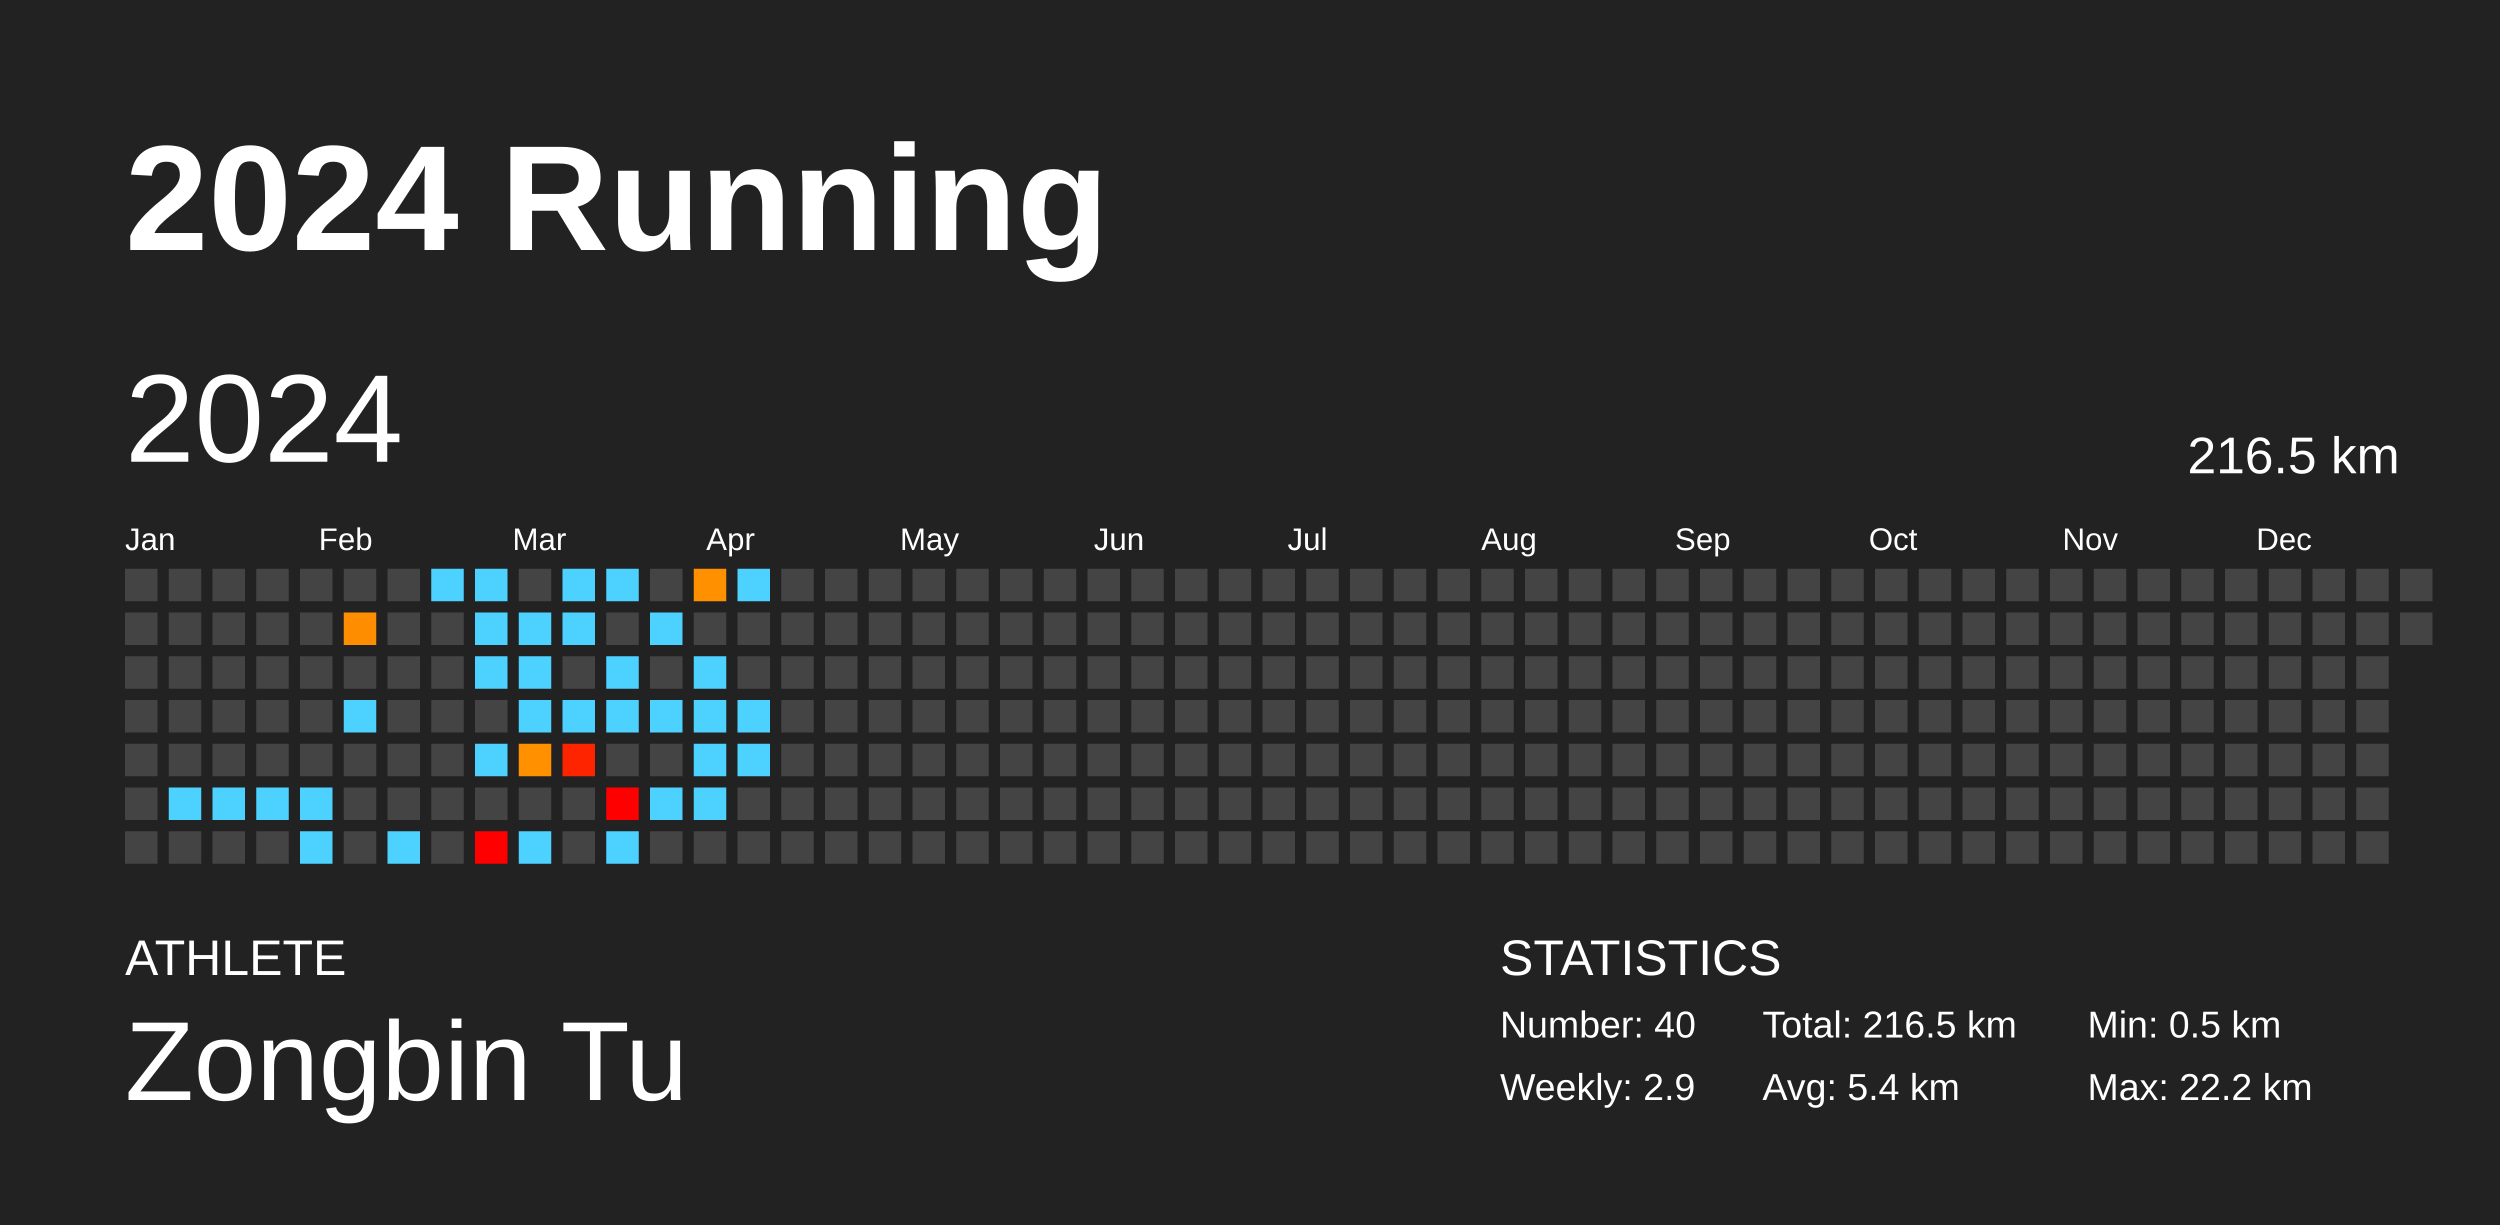
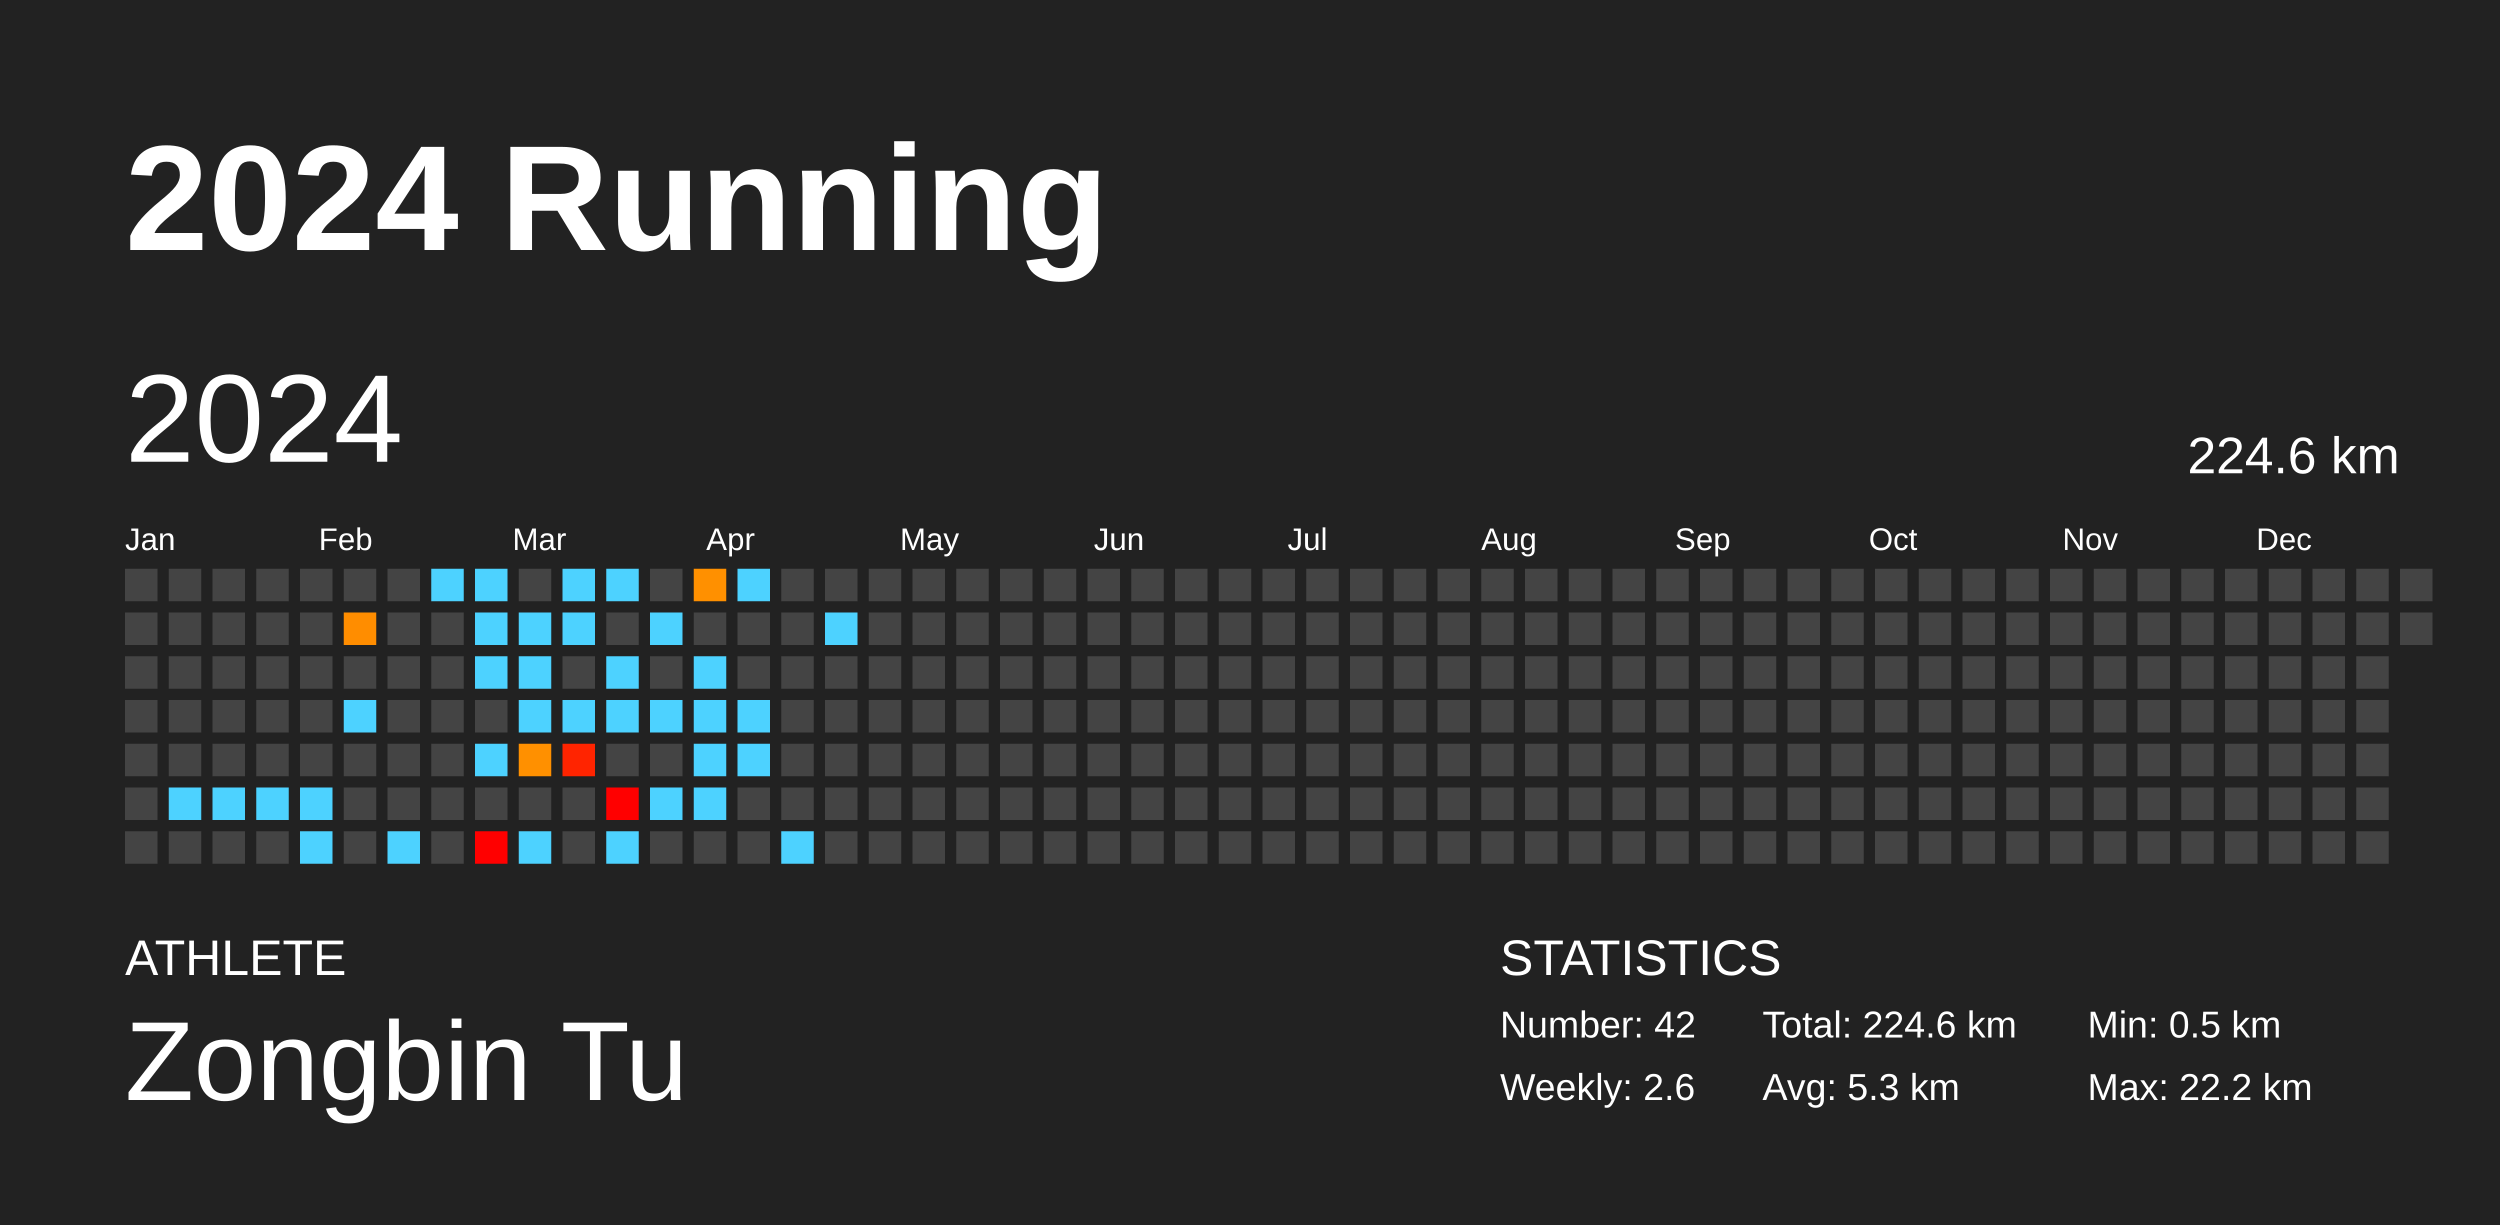
<svg xmlns="http://www.w3.org/2000/svg" baseProfile="full" height="98mm" version="1.1" viewBox="0,0,200,98" width="200mm">
  <defs />
  <rect fill="#222222" height="98" width="200" x="0" y="0" />
  <text fill="#FFFFFF" style="font-size:12px; font-family:Arial; font-weight:bold;" x="10" y="20">2024 Running</text>
  <text fill="#FFFFFF" style="font-size:4px; font-family:Arial" x="10" y="78">ATHLETE</text>
  <text fill="#FFFFFF" style="font-size:9px; font-family:Arial" x="10" y="88">Zongbin Tu</text>
  <text fill="#FFFFFF" style="font-size:4px; font-family:Arial" x="120" y="78">STATISTICS</text>
-   <text fill="#FFFFFF" style="font-size:3px; font-family:Arial" x="120" y="83">Number: 40</text>
-   <text fill="#FFFFFF" style="font-size:3px; font-family:Arial" x="120" y="88">Weekly: 2.9</text>
-   <text fill="#FFFFFF" style="font-size:3px; font-family:Arial" x="141" y="83">Total: 216.5 km</text>
-   <text fill="#FFFFFF" style="font-size:3px; font-family:Arial" x="141" y="88">Avg: 5.4 km</text>
+   <text fill="#FFFFFF" style="font-size:3px; font-family:Arial" x="120" y="83">Number: 42</text>
+   <text fill="#FFFFFF" style="font-size:3px; font-family:Arial" x="120" y="88">Weekly: 2.6</text>
+   <text fill="#FFFFFF" style="font-size:3px; font-family:Arial" x="141" y="83">Total: 224.6 km</text>
+   <text fill="#FFFFFF" style="font-size:3px; font-family:Arial" x="141" y="88">Avg: 5.3 km</text>
  <text fill="#FFFFFF" style="font-size:3px; font-family:Arial" x="167" y="83">Min: 0.5 km</text>
  <text fill="#FFFFFF" style="font-size:3px; font-family:Arial" x="167" y="88">Max: 22.2 km</text>
  <text dominant-baseline="hanging" fill="#FFFFFF" style="font-size:10.0px; font-family:Arial;" x="10" y="30">2024</text>
-   <text dominant-baseline="hanging" fill="#FFFFFF" style="font-size:4.125px; font-family:Arial;" x="175" y="35">216.5 km</text>
+   <text dominant-baseline="hanging" fill="#FFFFFF" style="font-size:4.125px; font-family:Arial;" x="175" y="35">224.6 km</text>
  <text fill="#FFFFFF" style="font-size:2.5px; font-family:Arial" x="10.0" y="44">Jan</text>
  <text fill="#FFFFFF" style="font-size:2.5px; font-family:Arial" x="25.5" y="44">Feb</text>
  <text fill="#FFFFFF" style="font-size:2.5px; font-family:Arial" x="41.0" y="44">Mar</text>
  <text fill="#FFFFFF" style="font-size:2.5px; font-family:Arial" x="56.5" y="44">Apr</text>
  <text fill="#FFFFFF" style="font-size:2.5px; font-family:Arial" x="72.0" y="44">May</text>
  <text fill="#FFFFFF" style="font-size:2.5px; font-family:Arial" x="87.5" y="44">Jun</text>
  <text fill="#FFFFFF" style="font-size:2.5px; font-family:Arial" x="103.0" y="44">Jul</text>
  <text fill="#FFFFFF" style="font-size:2.5px; font-family:Arial" x="118.5" y="44">Aug</text>
  <text fill="#FFFFFF" style="font-size:2.5px; font-family:Arial" x="134.0" y="44">Sep</text>
  <text fill="#FFFFFF" style="font-size:2.5px; font-family:Arial" x="149.5" y="44">Oct</text>
  <text fill="#FFFFFF" style="font-size:2.5px; font-family:Arial" x="165.0" y="44">Nov</text>
  <text fill="#FFFFFF" style="font-size:2.5px; font-family:Arial" x="180.5" y="44">Dec</text>
  <rect fill="#444444" height="2.6" width="2.6" x="10.0" y="45.5" />
  <rect fill="#444444" height="2.6" width="2.6" x="10.0" y="49.0" />
  <rect fill="#444444" height="2.6" width="2.6" x="10.0" y="52.5" />
  <rect fill="#444444" height="2.6" width="2.6" x="10.0" y="56.0" />
  <rect fill="#444444" height="2.6" width="2.6" x="10.0" y="59.5" />
  <rect fill="#444444" height="2.6" width="2.6" x="10.0" y="63.0" />
  <rect fill="#444444" height="2.6" width="2.6" x="10.0" y="66.5" />
  <rect fill="#444444" height="2.6" width="2.6" x="13.5" y="45.5" />
  <rect fill="#444444" height="2.6" width="2.6" x="13.5" y="49.0" />
  <rect fill="#444444" height="2.6" width="2.6" x="13.5" y="52.5" />
  <rect fill="#444444" height="2.6" width="2.6" x="13.5" y="56.0" />
  <rect fill="#444444" height="2.6" width="2.6" x="13.5" y="59.5" />
  <rect fill="#4dd2ff" height="2.6" width="2.6" x="13.5" y="63.0" />
  <rect fill="#444444" height="2.6" width="2.6" x="13.5" y="66.5" />
  <rect fill="#444444" height="2.6" width="2.6" x="17.0" y="45.5" />
  <rect fill="#444444" height="2.6" width="2.6" x="17.0" y="49.0" />
  <rect fill="#444444" height="2.6" width="2.6" x="17.0" y="52.5" />
  <rect fill="#444444" height="2.6" width="2.6" x="17.0" y="56.0" />
  <rect fill="#444444" height="2.6" width="2.6" x="17.0" y="59.5" />
  <rect fill="#4dd2ff" height="2.6" width="2.6" x="17.0" y="63.0" />
  <rect fill="#444444" height="2.6" width="2.6" x="17.0" y="66.5" />
  <rect fill="#444444" height="2.6" width="2.6" x="20.5" y="45.5" />
  <rect fill="#444444" height="2.6" width="2.6" x="20.5" y="49.0" />
  <rect fill="#444444" height="2.6" width="2.6" x="20.5" y="52.5" />
  <rect fill="#444444" height="2.6" width="2.6" x="20.5" y="56.0" />
  <rect fill="#444444" height="2.6" width="2.6" x="20.5" y="59.5" />
  <rect fill="#4dd2ff" height="2.6" width="2.6" x="20.5" y="63.0" />
  <rect fill="#444444" height="2.6" width="2.6" x="20.5" y="66.5" />
  <rect fill="#444444" height="2.6" width="2.6" x="24.0" y="45.5" />
  <rect fill="#444444" height="2.6" width="2.6" x="24.0" y="49.0" />
  <rect fill="#444444" height="2.6" width="2.6" x="24.0" y="52.5" />
  <rect fill="#444444" height="2.6" width="2.6" x="24.0" y="56.0" />
  <rect fill="#444444" height="2.6" width="2.6" x="24.0" y="59.5" />
  <rect fill="#4dd2ff" height="2.6" width="2.6" x="24.0" y="63.0" />
  <rect fill="#4dd2ff" height="2.6" width="2.6" x="24.0" y="66.5" />
  <rect fill="#444444" height="2.6" width="2.6" x="27.5" y="45.5" />
  <rect fill="#ff8d00" height="2.6" width="2.6" x="27.5" y="49.0" />
  <rect fill="#444444" height="2.6" width="2.6" x="27.5" y="52.5" />
  <rect fill="#4dd2ff" height="2.6" width="2.6" x="27.5" y="56.0" />
  <rect fill="#444444" height="2.6" width="2.6" x="27.5" y="59.5" />
  <rect fill="#444444" height="2.6" width="2.6" x="27.5" y="63.0" />
  <rect fill="#444444" height="2.6" width="2.6" x="27.5" y="66.5" />
  <rect fill="#444444" height="2.6" width="2.6" x="31.0" y="45.5" />
  <rect fill="#444444" height="2.6" width="2.6" x="31.0" y="49.0" />
  <rect fill="#444444" height="2.6" width="2.6" x="31.0" y="52.5" />
  <rect fill="#444444" height="2.6" width="2.6" x="31.0" y="56.0" />
  <rect fill="#444444" height="2.6" width="2.6" x="31.0" y="59.5" />
  <rect fill="#444444" height="2.6" width="2.6" x="31.0" y="63.0" />
  <rect fill="#4dd2ff" height="2.6" width="2.6" x="31.0" y="66.5" />
  <rect fill="#4dd2ff" height="2.6" width="2.6" x="34.5" y="45.5" />
  <rect fill="#444444" height="2.6" width="2.6" x="34.5" y="49.0" />
  <rect fill="#444444" height="2.6" width="2.6" x="34.5" y="52.5" />
  <rect fill="#444444" height="2.6" width="2.6" x="34.5" y="56.0" />
  <rect fill="#444444" height="2.6" width="2.6" x="34.5" y="59.5" />
  <rect fill="#444444" height="2.6" width="2.6" x="34.5" y="63.0" />
  <rect fill="#444444" height="2.6" width="2.6" x="34.5" y="66.5" />
  <rect fill="#4dd2ff" height="2.6" width="2.6" x="38.0" y="45.5" />
  <rect fill="#4dd2ff" height="2.6" width="2.6" x="38.0" y="49.0" />
  <rect fill="#4dd2ff" height="2.6" width="2.6" x="38.0" y="52.5" />
  <rect fill="#444444" height="2.6" width="2.6" x="38.0" y="56.0" />
  <rect fill="#4dd2ff" height="2.6" width="2.6" x="38.0" y="59.5" />
  <rect fill="#444444" height="2.6" width="2.6" x="38.0" y="63.0" />
  <rect fill="red" height="2.6" width="2.6" x="38.0" y="66.5" />
  <rect fill="#444444" height="2.6" width="2.6" x="41.5" y="45.5" />
  <rect fill="#4dd2ff" height="2.6" width="2.6" x="41.5" y="49.0" />
  <rect fill="#4dd2ff" height="2.6" width="2.6" x="41.5" y="52.5" />
  <rect fill="#4dd2ff" height="2.6" width="2.6" x="41.5" y="56.0" />
  <rect fill="#ff9000" height="2.6" width="2.6" x="41.5" y="59.5" />
  <rect fill="#444444" height="2.6" width="2.6" x="41.5" y="63.0" />
  <rect fill="#4dd2ff" height="2.6" width="2.6" x="41.5" y="66.5" />
  <rect fill="#4dd2ff" height="2.6" width="2.6" x="45.0" y="45.5" />
  <rect fill="#4dd2ff" height="2.6" width="2.6" x="45.0" y="49.0" />
  <rect fill="#444444" height="2.6" width="2.6" x="45.0" y="52.5" />
  <rect fill="#4dd2ff" height="2.6" width="2.6" x="45.0" y="56.0" />
  <rect fill="#ff2400" height="2.6" width="2.6" x="45.0" y="59.5" />
  <rect fill="#444444" height="2.6" width="2.6" x="45.0" y="63.0" />
  <rect fill="#444444" height="2.6" width="2.6" x="45.0" y="66.5" />
  <rect fill="#4dd2ff" height="2.6" width="2.6" x="48.5" y="45.5" />
  <rect fill="#444444" height="2.6" width="2.6" x="48.5" y="49.0" />
  <rect fill="#4dd2ff" height="2.6" width="2.6" x="48.5" y="52.5" />
  <rect fill="#4dd2ff" height="2.6" width="2.6" x="48.5" y="56.0" />
  <rect fill="#444444" height="2.6" width="2.6" x="48.5" y="59.5" />
  <rect fill="red" height="2.6" width="2.6" x="48.5" y="63.0" />
  <rect fill="#4dd2ff" height="2.6" width="2.6" x="48.5" y="66.5" />
  <rect fill="#444444" height="2.6" width="2.6" x="52.0" y="45.5" />
  <rect fill="#4dd2ff" height="2.6" width="2.6" x="52.0" y="49.0" />
  <rect fill="#444444" height="2.6" width="2.6" x="52.0" y="52.5" />
  <rect fill="#4dd2ff" height="2.6" width="2.6" x="52.0" y="56.0" />
  <rect fill="#444444" height="2.6" width="2.6" x="52.0" y="59.5" />
  <rect fill="#4dd2ff" height="2.6" width="2.6" x="52.0" y="63.0" />
  <rect fill="#444444" height="2.6" width="2.6" x="52.0" y="66.5" />
  <rect fill="#ff9000" height="2.6" width="2.6" x="55.5" y="45.5" />
  <rect fill="#444444" height="2.6" width="2.6" x="55.5" y="49.0" />
  <rect fill="#4dd2ff" height="2.6" width="2.6" x="55.5" y="52.5" />
  <rect fill="#4dd2ff" height="2.6" width="2.6" x="55.5" y="56.0" />
  <rect fill="#4dd2ff" height="2.6" width="2.6" x="55.5" y="59.5" />
  <rect fill="#4dd2ff" height="2.6" width="2.6" x="55.5" y="63.0" />
  <rect fill="#444444" height="2.6" width="2.6" x="55.5" y="66.5" />
  <rect fill="#4dd2ff" height="2.6" width="2.6" x="59.0" y="45.5" />
  <rect fill="#444444" height="2.6" width="2.6" x="59.0" y="49.0" />
  <rect fill="#444444" height="2.6" width="2.6" x="59.0" y="52.5" />
  <rect fill="#4dd2ff" height="2.6" width="2.6" x="59.0" y="56.0" />
  <rect fill="#4dd2ff" height="2.6" width="2.6" x="59.0" y="59.5" />
  <rect fill="#444444" height="2.6" width="2.6" x="59.0" y="63.0" />
  <rect fill="#444444" height="2.6" width="2.6" x="59.0" y="66.5" />
  <rect fill="#444444" height="2.6" width="2.6" x="62.5" y="45.5" />
  <rect fill="#444444" height="2.6" width="2.6" x="62.5" y="49.0" />
  <rect fill="#444444" height="2.6" width="2.6" x="62.5" y="52.5" />
  <rect fill="#444444" height="2.6" width="2.6" x="62.5" y="56.0" />
  <rect fill="#444444" height="2.6" width="2.6" x="62.5" y="59.5" />
  <rect fill="#444444" height="2.6" width="2.6" x="62.5" y="63.0" />
-   <rect fill="#444444" height="2.6" width="2.6" x="62.5" y="66.5" />
+   <rect fill="#4dd2ff" height="2.6" width="2.6" x="62.5" y="66.5" />
  <rect fill="#444444" height="2.6" width="2.6" x="66.0" y="45.5" />
-   <rect fill="#444444" height="2.6" width="2.6" x="66.0" y="49.0" />
+   <rect fill="#4dd2ff" height="2.6" width="2.6" x="66.0" y="49.0" />
  <rect fill="#444444" height="2.6" width="2.6" x="66.0" y="52.5" />
  <rect fill="#444444" height="2.6" width="2.6" x="66.0" y="56.0" />
  <rect fill="#444444" height="2.6" width="2.6" x="66.0" y="59.5" />
  <rect fill="#444444" height="2.6" width="2.6" x="66.0" y="63.0" />
  <rect fill="#444444" height="2.6" width="2.6" x="66.0" y="66.5" />
  <rect fill="#444444" height="2.6" width="2.6" x="69.5" y="45.5" />
  <rect fill="#444444" height="2.6" width="2.6" x="69.5" y="49.0" />
  <rect fill="#444444" height="2.6" width="2.6" x="69.5" y="52.5" />
  <rect fill="#444444" height="2.6" width="2.6" x="69.5" y="56.0" />
  <rect fill="#444444" height="2.6" width="2.6" x="69.5" y="59.5" />
  <rect fill="#444444" height="2.6" width="2.6" x="69.5" y="63.0" />
  <rect fill="#444444" height="2.6" width="2.6" x="69.5" y="66.5" />
  <rect fill="#444444" height="2.6" width="2.6" x="73.0" y="45.5" />
  <rect fill="#444444" height="2.6" width="2.6" x="73.0" y="49.0" />
  <rect fill="#444444" height="2.6" width="2.6" x="73.0" y="52.5" />
  <rect fill="#444444" height="2.6" width="2.6" x="73.0" y="56.0" />
  <rect fill="#444444" height="2.6" width="2.6" x="73.0" y="59.5" />
  <rect fill="#444444" height="2.6" width="2.6" x="73.0" y="63.0" />
  <rect fill="#444444" height="2.6" width="2.6" x="73.0" y="66.5" />
  <rect fill="#444444" height="2.6" width="2.6" x="76.5" y="45.5" />
  <rect fill="#444444" height="2.6" width="2.6" x="76.5" y="49.0" />
  <rect fill="#444444" height="2.6" width="2.6" x="76.5" y="52.5" />
  <rect fill="#444444" height="2.6" width="2.6" x="76.5" y="56.0" />
  <rect fill="#444444" height="2.6" width="2.6" x="76.5" y="59.5" />
  <rect fill="#444444" height="2.6" width="2.6" x="76.5" y="63.0" />
  <rect fill="#444444" height="2.6" width="2.6" x="76.5" y="66.5" />
  <rect fill="#444444" height="2.6" width="2.6" x="80.0" y="45.5" />
  <rect fill="#444444" height="2.6" width="2.6" x="80.0" y="49.0" />
  <rect fill="#444444" height="2.6" width="2.6" x="80.0" y="52.5" />
  <rect fill="#444444" height="2.6" width="2.6" x="80.0" y="56.0" />
  <rect fill="#444444" height="2.6" width="2.6" x="80.0" y="59.5" />
  <rect fill="#444444" height="2.6" width="2.6" x="80.0" y="63.0" />
  <rect fill="#444444" height="2.6" width="2.6" x="80.0" y="66.5" />
  <rect fill="#444444" height="2.6" width="2.6" x="83.5" y="45.5" />
  <rect fill="#444444" height="2.6" width="2.6" x="83.5" y="49.0" />
  <rect fill="#444444" height="2.6" width="2.6" x="83.5" y="52.5" />
  <rect fill="#444444" height="2.6" width="2.6" x="83.5" y="56.0" />
  <rect fill="#444444" height="2.6" width="2.6" x="83.5" y="59.5" />
  <rect fill="#444444" height="2.6" width="2.6" x="83.5" y="63.0" />
  <rect fill="#444444" height="2.6" width="2.6" x="83.5" y="66.5" />
  <rect fill="#444444" height="2.6" width="2.6" x="87.0" y="45.5" />
  <rect fill="#444444" height="2.6" width="2.6" x="87.0" y="49.0" />
  <rect fill="#444444" height="2.6" width="2.6" x="87.0" y="52.5" />
  <rect fill="#444444" height="2.6" width="2.6" x="87.0" y="56.0" />
  <rect fill="#444444" height="2.6" width="2.6" x="87.0" y="59.5" />
  <rect fill="#444444" height="2.6" width="2.6" x="87.0" y="63.0" />
  <rect fill="#444444" height="2.6" width="2.6" x="87.0" y="66.5" />
  <rect fill="#444444" height="2.6" width="2.6" x="90.5" y="45.5" />
  <rect fill="#444444" height="2.6" width="2.6" x="90.5" y="49.0" />
  <rect fill="#444444" height="2.6" width="2.6" x="90.5" y="52.5" />
  <rect fill="#444444" height="2.6" width="2.6" x="90.5" y="56.0" />
  <rect fill="#444444" height="2.6" width="2.6" x="90.5" y="59.5" />
  <rect fill="#444444" height="2.6" width="2.6" x="90.5" y="63.0" />
  <rect fill="#444444" height="2.6" width="2.6" x="90.5" y="66.5" />
  <rect fill="#444444" height="2.6" width="2.6" x="94.0" y="45.5" />
  <rect fill="#444444" height="2.6" width="2.6" x="94.0" y="49.0" />
  <rect fill="#444444" height="2.6" width="2.6" x="94.0" y="52.5" />
  <rect fill="#444444" height="2.6" width="2.6" x="94.0" y="56.0" />
  <rect fill="#444444" height="2.6" width="2.6" x="94.0" y="59.5" />
  <rect fill="#444444" height="2.6" width="2.6" x="94.0" y="63.0" />
  <rect fill="#444444" height="2.6" width="2.6" x="94.0" y="66.5" />
  <rect fill="#444444" height="2.6" width="2.6" x="97.5" y="45.5" />
  <rect fill="#444444" height="2.6" width="2.6" x="97.5" y="49.0" />
  <rect fill="#444444" height="2.6" width="2.6" x="97.5" y="52.5" />
  <rect fill="#444444" height="2.6" width="2.6" x="97.5" y="56.0" />
  <rect fill="#444444" height="2.6" width="2.6" x="97.5" y="59.5" />
  <rect fill="#444444" height="2.6" width="2.6" x="97.5" y="63.0" />
  <rect fill="#444444" height="2.6" width="2.6" x="97.5" y="66.5" />
  <rect fill="#444444" height="2.6" width="2.6" x="101.0" y="45.5" />
  <rect fill="#444444" height="2.6" width="2.6" x="101.0" y="49.0" />
  <rect fill="#444444" height="2.6" width="2.6" x="101.0" y="52.5" />
  <rect fill="#444444" height="2.6" width="2.6" x="101.0" y="56.0" />
  <rect fill="#444444" height="2.6" width="2.6" x="101.0" y="59.5" />
  <rect fill="#444444" height="2.6" width="2.6" x="101.0" y="63.0" />
  <rect fill="#444444" height="2.6" width="2.6" x="101.0" y="66.5" />
  <rect fill="#444444" height="2.6" width="2.6" x="104.5" y="45.5" />
  <rect fill="#444444" height="2.6" width="2.6" x="104.5" y="49.0" />
  <rect fill="#444444" height="2.6" width="2.6" x="104.5" y="52.5" />
  <rect fill="#444444" height="2.6" width="2.6" x="104.5" y="56.0" />
  <rect fill="#444444" height="2.6" width="2.6" x="104.5" y="59.5" />
  <rect fill="#444444" height="2.6" width="2.6" x="104.5" y="63.0" />
  <rect fill="#444444" height="2.6" width="2.6" x="104.5" y="66.5" />
  <rect fill="#444444" height="2.6" width="2.6" x="108.0" y="45.5" />
  <rect fill="#444444" height="2.6" width="2.6" x="108.0" y="49.0" />
  <rect fill="#444444" height="2.6" width="2.6" x="108.0" y="52.5" />
  <rect fill="#444444" height="2.6" width="2.6" x="108.0" y="56.0" />
  <rect fill="#444444" height="2.6" width="2.6" x="108.0" y="59.5" />
  <rect fill="#444444" height="2.6" width="2.6" x="108.0" y="63.0" />
  <rect fill="#444444" height="2.6" width="2.6" x="108.0" y="66.5" />
  <rect fill="#444444" height="2.6" width="2.6" x="111.5" y="45.5" />
  <rect fill="#444444" height="2.6" width="2.6" x="111.5" y="49.0" />
  <rect fill="#444444" height="2.6" width="2.6" x="111.5" y="52.5" />
  <rect fill="#444444" height="2.6" width="2.6" x="111.5" y="56.0" />
  <rect fill="#444444" height="2.6" width="2.6" x="111.5" y="59.5" />
  <rect fill="#444444" height="2.6" width="2.6" x="111.5" y="63.0" />
  <rect fill="#444444" height="2.6" width="2.6" x="111.5" y="66.5" />
  <rect fill="#444444" height="2.6" width="2.6" x="115.0" y="45.5" />
  <rect fill="#444444" height="2.6" width="2.6" x="115.0" y="49.0" />
  <rect fill="#444444" height="2.6" width="2.6" x="115.0" y="52.5" />
  <rect fill="#444444" height="2.6" width="2.6" x="115.0" y="56.0" />
  <rect fill="#444444" height="2.6" width="2.6" x="115.0" y="59.5" />
  <rect fill="#444444" height="2.6" width="2.6" x="115.0" y="63.0" />
  <rect fill="#444444" height="2.6" width="2.6" x="115.0" y="66.5" />
  <rect fill="#444444" height="2.6" width="2.6" x="118.5" y="45.5" />
  <rect fill="#444444" height="2.6" width="2.6" x="118.5" y="49.0" />
  <rect fill="#444444" height="2.6" width="2.6" x="118.5" y="52.5" />
  <rect fill="#444444" height="2.6" width="2.6" x="118.5" y="56.0" />
  <rect fill="#444444" height="2.6" width="2.6" x="118.5" y="59.5" />
  <rect fill="#444444" height="2.6" width="2.6" x="118.5" y="63.0" />
  <rect fill="#444444" height="2.6" width="2.6" x="118.5" y="66.5" />
  <rect fill="#444444" height="2.6" width="2.6" x="122.0" y="45.5" />
  <rect fill="#444444" height="2.6" width="2.6" x="122.0" y="49.0" />
  <rect fill="#444444" height="2.6" width="2.6" x="122.0" y="52.5" />
  <rect fill="#444444" height="2.6" width="2.6" x="122.0" y="56.0" />
  <rect fill="#444444" height="2.6" width="2.6" x="122.0" y="59.5" />
  <rect fill="#444444" height="2.6" width="2.6" x="122.0" y="63.0" />
  <rect fill="#444444" height="2.6" width="2.6" x="122.0" y="66.5" />
  <rect fill="#444444" height="2.6" width="2.6" x="125.5" y="45.5" />
  <rect fill="#444444" height="2.6" width="2.6" x="125.5" y="49.0" />
  <rect fill="#444444" height="2.6" width="2.6" x="125.5" y="52.5" />
  <rect fill="#444444" height="2.6" width="2.6" x="125.5" y="56.0" />
  <rect fill="#444444" height="2.6" width="2.6" x="125.5" y="59.5" />
  <rect fill="#444444" height="2.6" width="2.6" x="125.5" y="63.0" />
  <rect fill="#444444" height="2.6" width="2.6" x="125.5" y="66.5" />
  <rect fill="#444444" height="2.6" width="2.6" x="129.0" y="45.5" />
  <rect fill="#444444" height="2.6" width="2.6" x="129.0" y="49.0" />
  <rect fill="#444444" height="2.6" width="2.6" x="129.0" y="52.5" />
  <rect fill="#444444" height="2.6" width="2.6" x="129.0" y="56.0" />
  <rect fill="#444444" height="2.6" width="2.6" x="129.0" y="59.5" />
  <rect fill="#444444" height="2.6" width="2.6" x="129.0" y="63.0" />
  <rect fill="#444444" height="2.6" width="2.6" x="129.0" y="66.5" />
  <rect fill="#444444" height="2.6" width="2.6" x="132.5" y="45.5" />
  <rect fill="#444444" height="2.6" width="2.6" x="132.5" y="49.0" />
  <rect fill="#444444" height="2.6" width="2.6" x="132.5" y="52.5" />
  <rect fill="#444444" height="2.6" width="2.6" x="132.5" y="56.0" />
  <rect fill="#444444" height="2.6" width="2.6" x="132.5" y="59.5" />
  <rect fill="#444444" height="2.6" width="2.6" x="132.5" y="63.0" />
  <rect fill="#444444" height="2.6" width="2.6" x="132.5" y="66.5" />
  <rect fill="#444444" height="2.6" width="2.6" x="136.0" y="45.5" />
  <rect fill="#444444" height="2.6" width="2.6" x="136.0" y="49.0" />
  <rect fill="#444444" height="2.6" width="2.6" x="136.0" y="52.5" />
  <rect fill="#444444" height="2.6" width="2.6" x="136.0" y="56.0" />
  <rect fill="#444444" height="2.6" width="2.6" x="136.0" y="59.5" />
  <rect fill="#444444" height="2.6" width="2.6" x="136.0" y="63.0" />
  <rect fill="#444444" height="2.6" width="2.6" x="136.0" y="66.5" />
  <rect fill="#444444" height="2.6" width="2.6" x="139.5" y="45.5" />
  <rect fill="#444444" height="2.6" width="2.6" x="139.5" y="49.0" />
  <rect fill="#444444" height="2.6" width="2.6" x="139.5" y="52.5" />
  <rect fill="#444444" height="2.6" width="2.6" x="139.5" y="56.0" />
  <rect fill="#444444" height="2.6" width="2.6" x="139.5" y="59.5" />
  <rect fill="#444444" height="2.6" width="2.6" x="139.5" y="63.0" />
  <rect fill="#444444" height="2.6" width="2.6" x="139.5" y="66.5" />
  <rect fill="#444444" height="2.6" width="2.6" x="143.0" y="45.5" />
  <rect fill="#444444" height="2.6" width="2.6" x="143.0" y="49.0" />
  <rect fill="#444444" height="2.6" width="2.6" x="143.0" y="52.5" />
  <rect fill="#444444" height="2.6" width="2.6" x="143.0" y="56.0" />
  <rect fill="#444444" height="2.6" width="2.6" x="143.0" y="59.5" />
  <rect fill="#444444" height="2.6" width="2.6" x="143.0" y="63.0" />
  <rect fill="#444444" height="2.6" width="2.6" x="143.0" y="66.5" />
  <rect fill="#444444" height="2.6" width="2.6" x="146.5" y="45.5" />
  <rect fill="#444444" height="2.6" width="2.6" x="146.5" y="49.0" />
  <rect fill="#444444" height="2.6" width="2.6" x="146.5" y="52.5" />
  <rect fill="#444444" height="2.6" width="2.6" x="146.5" y="56.0" />
  <rect fill="#444444" height="2.6" width="2.6" x="146.5" y="59.5" />
  <rect fill="#444444" height="2.6" width="2.6" x="146.5" y="63.0" />
  <rect fill="#444444" height="2.6" width="2.6" x="146.5" y="66.5" />
  <rect fill="#444444" height="2.6" width="2.6" x="150.0" y="45.5" />
  <rect fill="#444444" height="2.6" width="2.6" x="150.0" y="49.0" />
  <rect fill="#444444" height="2.6" width="2.6" x="150.0" y="52.5" />
  <rect fill="#444444" height="2.6" width="2.6" x="150.0" y="56.0" />
  <rect fill="#444444" height="2.6" width="2.6" x="150.0" y="59.5" />
  <rect fill="#444444" height="2.6" width="2.6" x="150.0" y="63.0" />
  <rect fill="#444444" height="2.6" width="2.6" x="150.0" y="66.5" />
  <rect fill="#444444" height="2.6" width="2.6" x="153.5" y="45.5" />
  <rect fill="#444444" height="2.6" width="2.6" x="153.5" y="49.0" />
  <rect fill="#444444" height="2.6" width="2.6" x="153.5" y="52.5" />
  <rect fill="#444444" height="2.6" width="2.6" x="153.5" y="56.0" />
  <rect fill="#444444" height="2.6" width="2.6" x="153.5" y="59.5" />
  <rect fill="#444444" height="2.6" width="2.6" x="153.5" y="63.0" />
  <rect fill="#444444" height="2.6" width="2.6" x="153.5" y="66.5" />
  <rect fill="#444444" height="2.6" width="2.6" x="157.0" y="45.5" />
  <rect fill="#444444" height="2.6" width="2.6" x="157.0" y="49.0" />
  <rect fill="#444444" height="2.6" width="2.6" x="157.0" y="52.5" />
  <rect fill="#444444" height="2.6" width="2.6" x="157.0" y="56.0" />
  <rect fill="#444444" height="2.6" width="2.6" x="157.0" y="59.5" />
  <rect fill="#444444" height="2.6" width="2.6" x="157.0" y="63.0" />
  <rect fill="#444444" height="2.6" width="2.6" x="157.0" y="66.5" />
  <rect fill="#444444" height="2.6" width="2.6" x="160.5" y="45.5" />
  <rect fill="#444444" height="2.6" width="2.6" x="160.5" y="49.0" />
  <rect fill="#444444" height="2.6" width="2.6" x="160.5" y="52.5" />
  <rect fill="#444444" height="2.6" width="2.6" x="160.5" y="56.0" />
  <rect fill="#444444" height="2.6" width="2.6" x="160.5" y="59.5" />
  <rect fill="#444444" height="2.6" width="2.6" x="160.5" y="63.0" />
  <rect fill="#444444" height="2.6" width="2.6" x="160.5" y="66.5" />
  <rect fill="#444444" height="2.6" width="2.6" x="164.0" y="45.5" />
  <rect fill="#444444" height="2.6" width="2.6" x="164.0" y="49.0" />
  <rect fill="#444444" height="2.6" width="2.6" x="164.0" y="52.5" />
  <rect fill="#444444" height="2.6" width="2.6" x="164.0" y="56.0" />
  <rect fill="#444444" height="2.6" width="2.6" x="164.0" y="59.5" />
  <rect fill="#444444" height="2.6" width="2.6" x="164.0" y="63.0" />
  <rect fill="#444444" height="2.6" width="2.6" x="164.0" y="66.5" />
  <rect fill="#444444" height="2.6" width="2.6" x="167.5" y="45.5" />
  <rect fill="#444444" height="2.6" width="2.6" x="167.5" y="49.0" />
  <rect fill="#444444" height="2.6" width="2.6" x="167.5" y="52.5" />
  <rect fill="#444444" height="2.6" width="2.6" x="167.5" y="56.0" />
  <rect fill="#444444" height="2.6" width="2.6" x="167.5" y="59.5" />
  <rect fill="#444444" height="2.6" width="2.6" x="167.5" y="63.0" />
  <rect fill="#444444" height="2.6" width="2.6" x="167.5" y="66.5" />
  <rect fill="#444444" height="2.6" width="2.6" x="171.0" y="45.5" />
  <rect fill="#444444" height="2.6" width="2.6" x="171.0" y="49.0" />
  <rect fill="#444444" height="2.6" width="2.6" x="171.0" y="52.5" />
  <rect fill="#444444" height="2.6" width="2.6" x="171.0" y="56.0" />
  <rect fill="#444444" height="2.6" width="2.6" x="171.0" y="59.5" />
  <rect fill="#444444" height="2.6" width="2.6" x="171.0" y="63.0" />
  <rect fill="#444444" height="2.6" width="2.6" x="171.0" y="66.5" />
  <rect fill="#444444" height="2.6" width="2.6" x="174.5" y="45.5" />
  <rect fill="#444444" height="2.6" width="2.6" x="174.5" y="49.0" />
  <rect fill="#444444" height="2.6" width="2.6" x="174.5" y="52.5" />
  <rect fill="#444444" height="2.6" width="2.6" x="174.5" y="56.0" />
  <rect fill="#444444" height="2.6" width="2.6" x="174.5" y="59.5" />
  <rect fill="#444444" height="2.6" width="2.6" x="174.5" y="63.0" />
  <rect fill="#444444" height="2.6" width="2.6" x="174.5" y="66.5" />
  <rect fill="#444444" height="2.6" width="2.6" x="178.0" y="45.5" />
  <rect fill="#444444" height="2.6" width="2.6" x="178.0" y="49.0" />
  <rect fill="#444444" height="2.6" width="2.6" x="178.0" y="52.5" />
  <rect fill="#444444" height="2.6" width="2.6" x="178.0" y="56.0" />
  <rect fill="#444444" height="2.6" width="2.6" x="178.0" y="59.5" />
  <rect fill="#444444" height="2.6" width="2.6" x="178.0" y="63.0" />
  <rect fill="#444444" height="2.6" width="2.6" x="178.0" y="66.5" />
  <rect fill="#444444" height="2.6" width="2.6" x="181.5" y="45.5" />
  <rect fill="#444444" height="2.6" width="2.6" x="181.5" y="49.0" />
  <rect fill="#444444" height="2.6" width="2.6" x="181.5" y="52.5" />
  <rect fill="#444444" height="2.6" width="2.6" x="181.5" y="56.0" />
  <rect fill="#444444" height="2.6" width="2.6" x="181.5" y="59.5" />
  <rect fill="#444444" height="2.6" width="2.6" x="181.5" y="63.0" />
  <rect fill="#444444" height="2.6" width="2.6" x="181.5" y="66.5" />
  <rect fill="#444444" height="2.6" width="2.6" x="185.0" y="45.5" />
  <rect fill="#444444" height="2.6" width="2.6" x="185.0" y="49.0" />
  <rect fill="#444444" height="2.6" width="2.6" x="185.0" y="52.5" />
  <rect fill="#444444" height="2.6" width="2.6" x="185.0" y="56.0" />
  <rect fill="#444444" height="2.6" width="2.6" x="185.0" y="59.5" />
  <rect fill="#444444" height="2.6" width="2.6" x="185.0" y="63.0" />
  <rect fill="#444444" height="2.6" width="2.6" x="185.0" y="66.5" />
  <rect fill="#444444" height="2.6" width="2.6" x="188.5" y="45.5" />
  <rect fill="#444444" height="2.6" width="2.6" x="188.5" y="49.0" />
  <rect fill="#444444" height="2.6" width="2.6" x="188.5" y="52.5" />
  <rect fill="#444444" height="2.6" width="2.6" x="188.5" y="56.0" />
  <rect fill="#444444" height="2.6" width="2.6" x="188.5" y="59.5" />
  <rect fill="#444444" height="2.6" width="2.6" x="188.5" y="63.0" />
  <rect fill="#444444" height="2.6" width="2.6" x="188.5" y="66.5" />
  <rect fill="#444444" height="2.6" width="2.6" x="192.0" y="45.5" />
  <rect fill="#444444" height="2.6" width="2.6" x="192.0" y="49.0" />
</svg>
